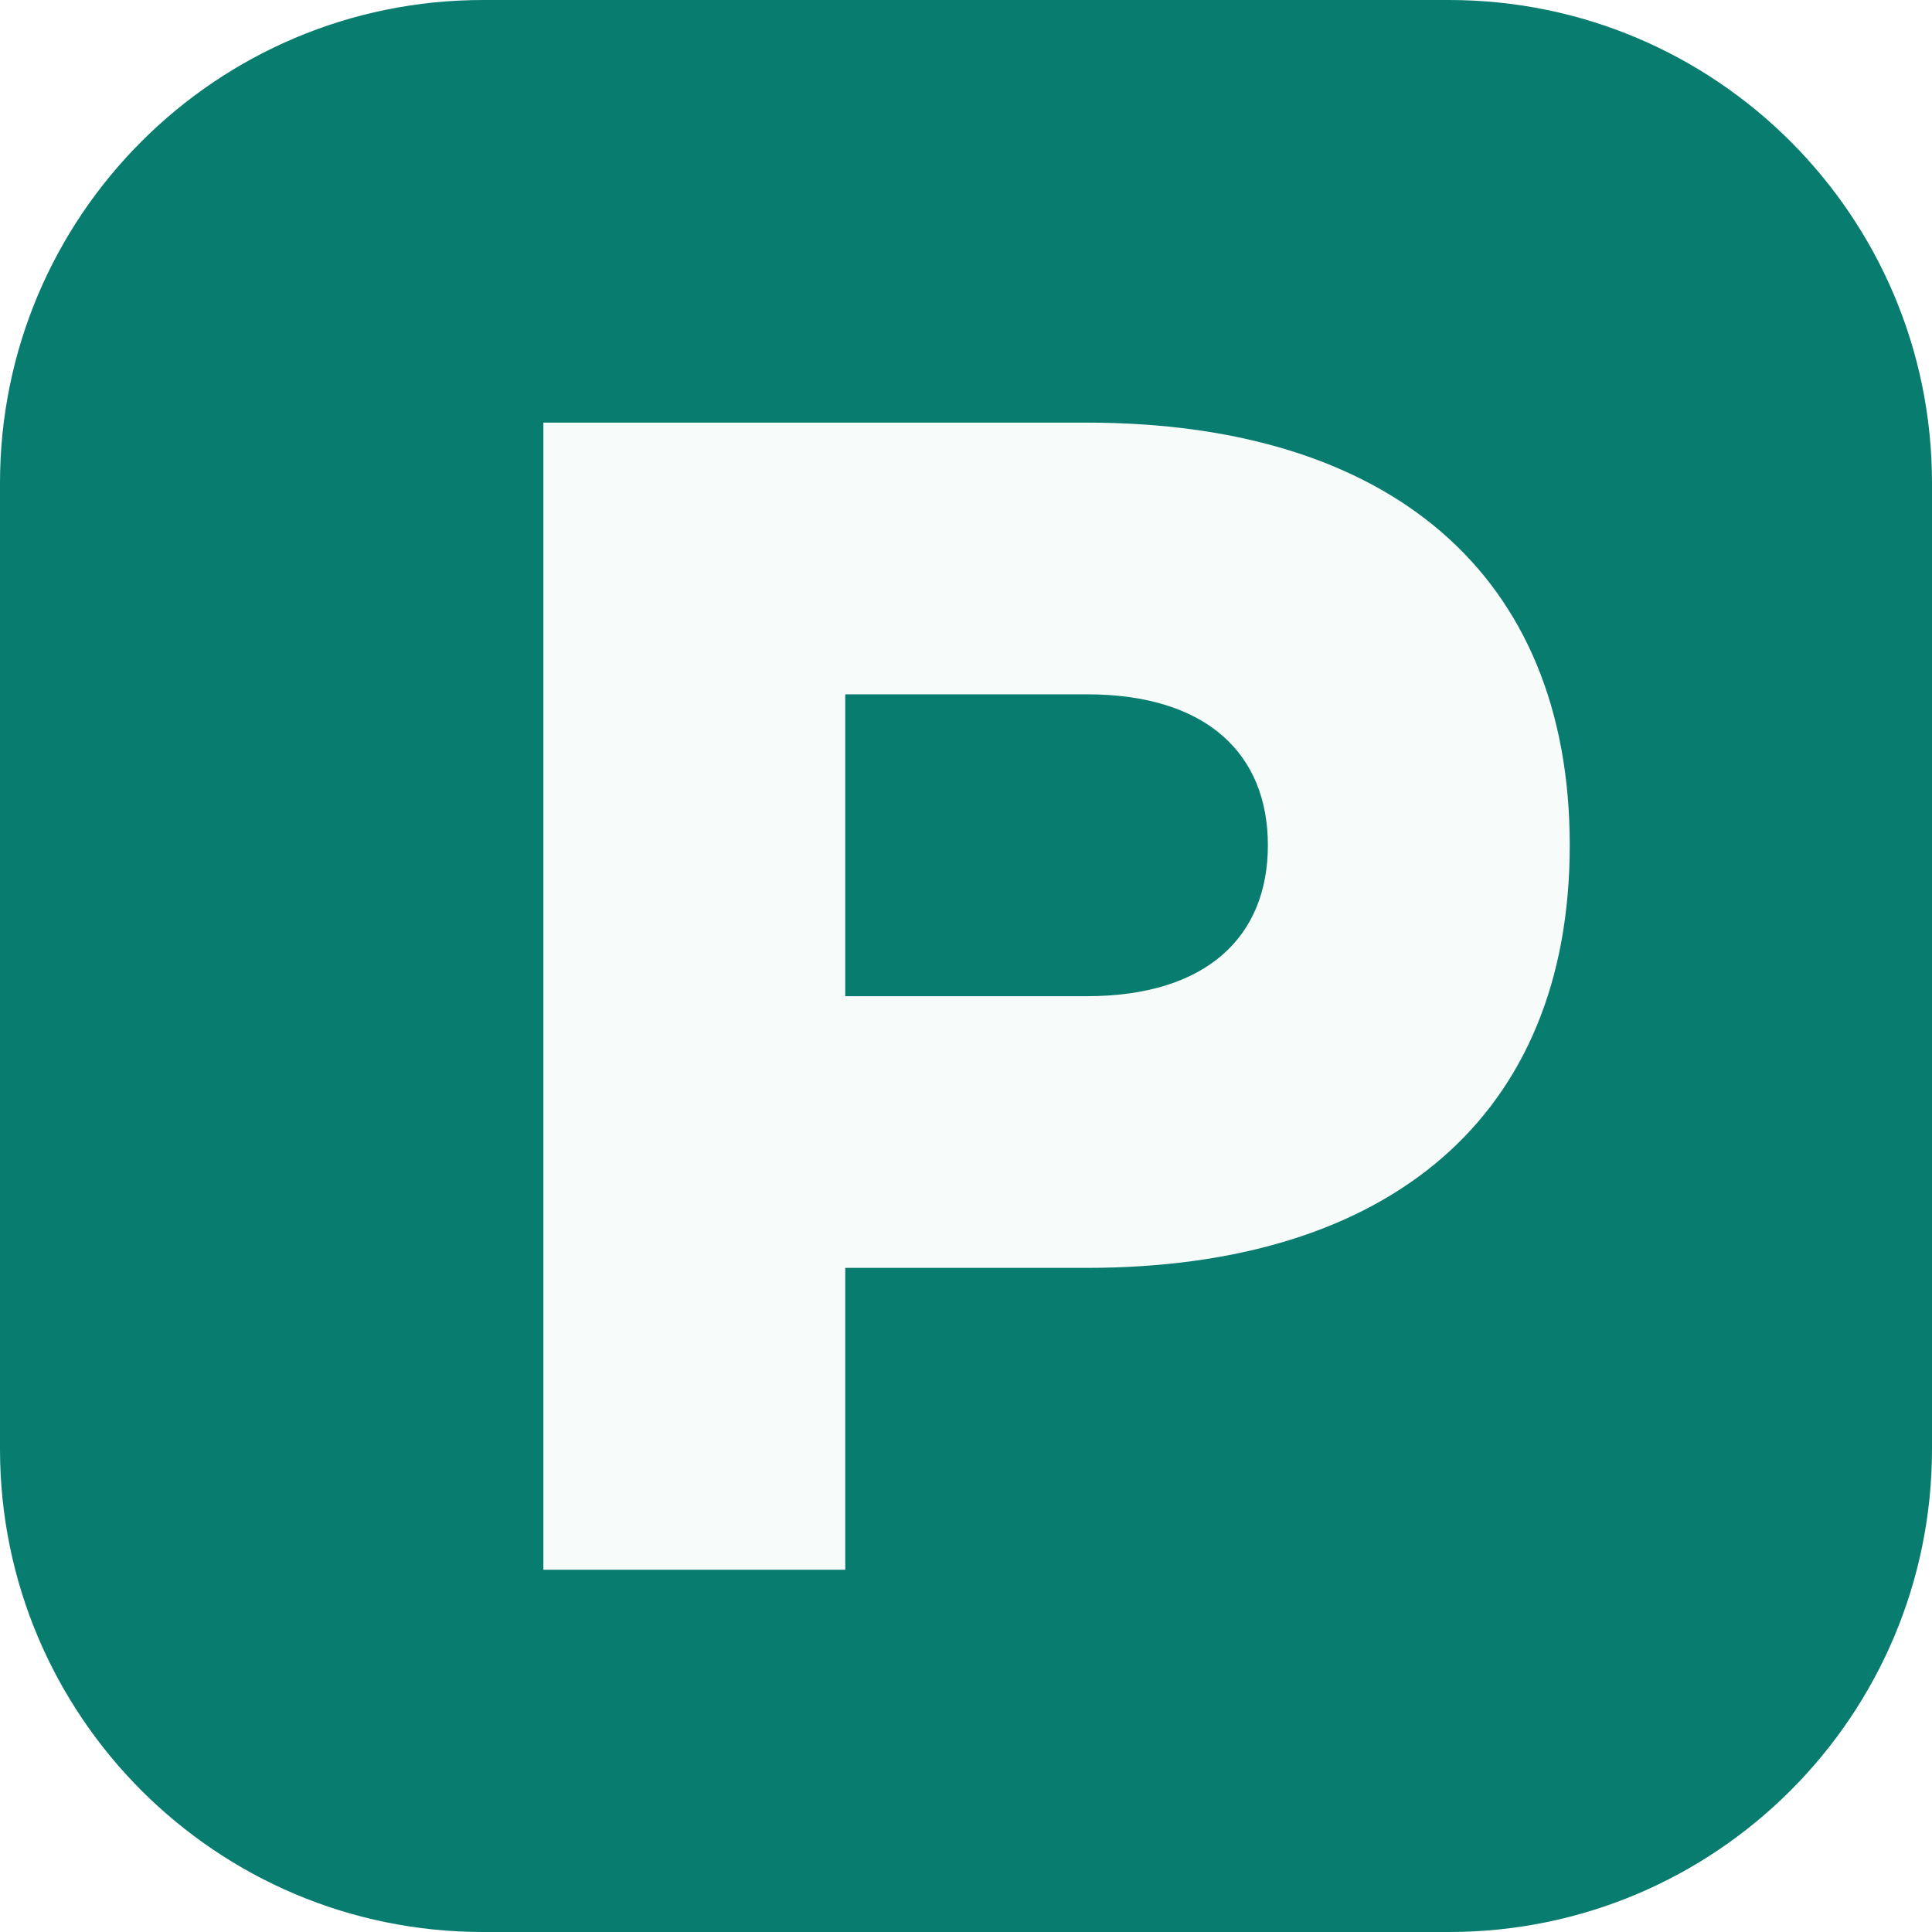
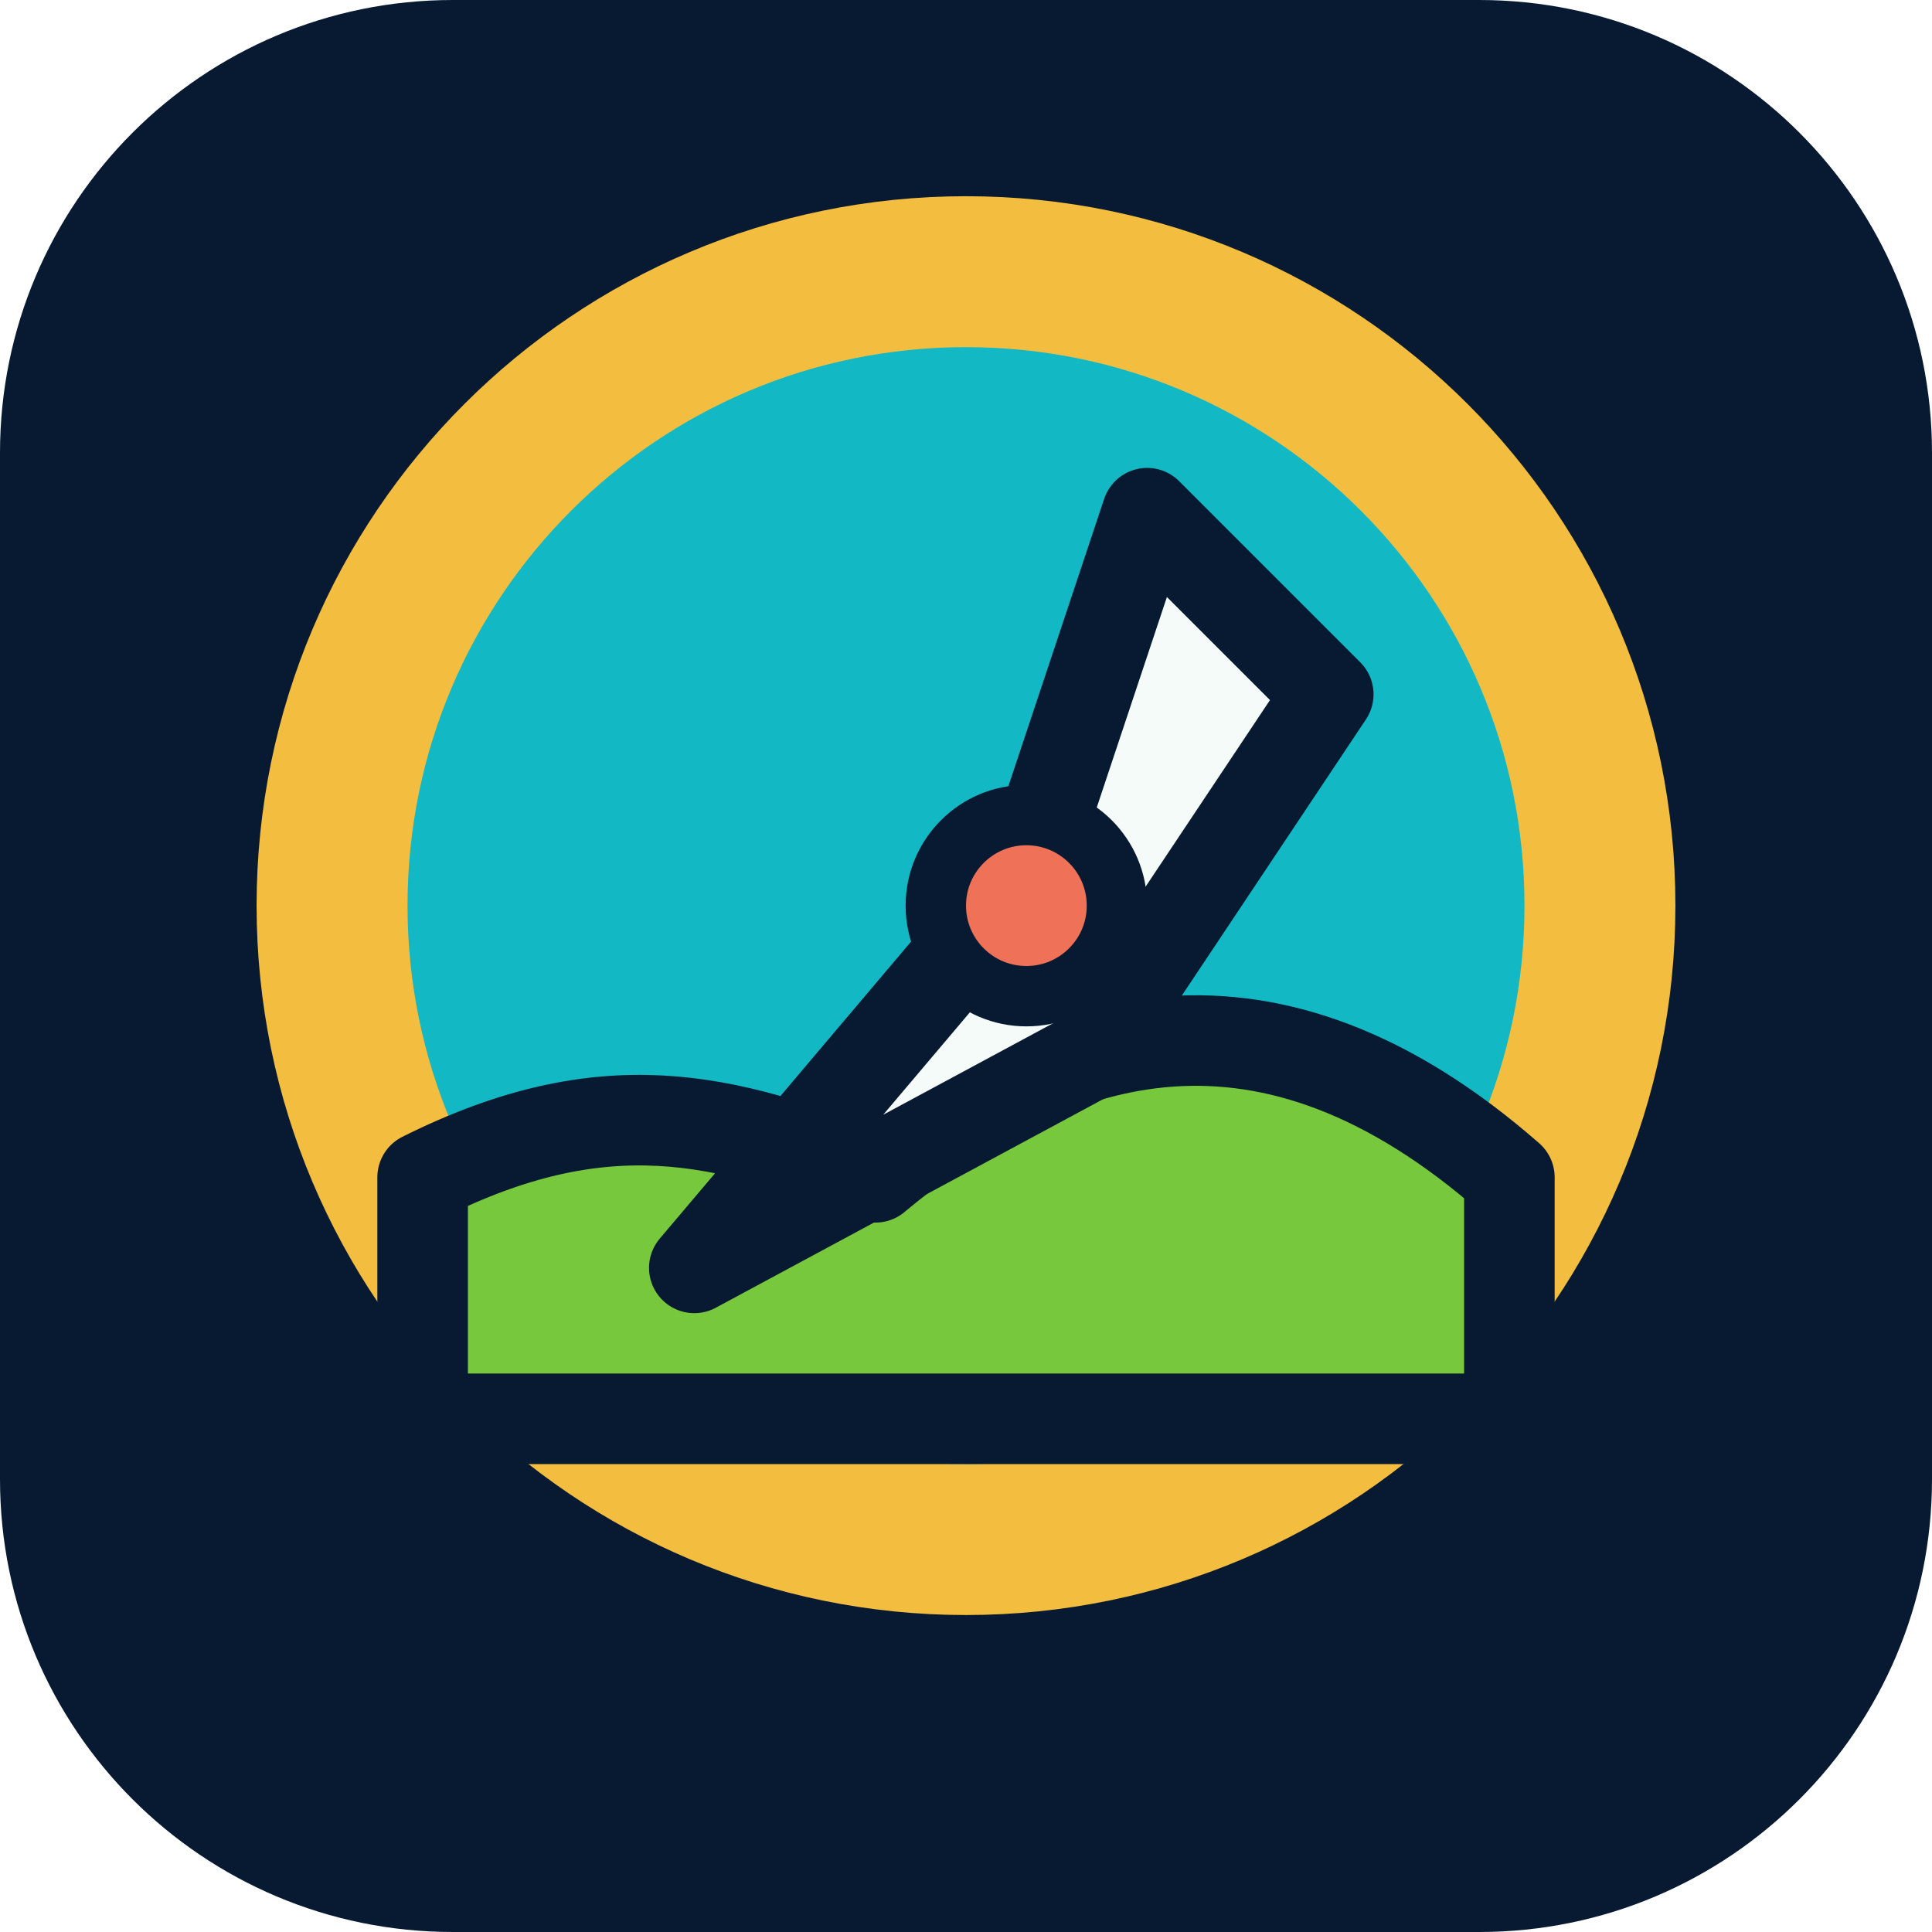
<svg xmlns="http://www.w3.org/2000/svg" viewBox="0 0 64 64">
-   <rect width="64" height="64" rx="16" fill="#087c6e" />
-   <path fill="#f7fbfa" d="M18 14h18c10 0 16 5 16 14S46 42 36 42h-8v10H18V14Zm10 9v10h8c4 0 6-2 6-5s-2-5-6-5h-8Z" />
+   <rect width="64" height="64" rx="15" fill="#071a31" />
+   <circle cx="32" cy="30" r="21" fill="#12b9c5" stroke="#f3bd3f" stroke-width="5" />
+   <path d="M14 39c6-3 10-2 15 0 6-5 13-7 21 0v8H14z" fill="#78c83e" stroke="#071a31" stroke-width="3" stroke-linejoin="round" />
+   <path d="m38 17-4 12-11 13 13-7 8-12z" fill="#f5fbf8" stroke="#071a31" stroke-width="3" stroke-linejoin="round" />
+   <circle cx="34" cy="30" r="3" fill="#ef7258" stroke="#071a31" stroke-width="2" />
</svg>
